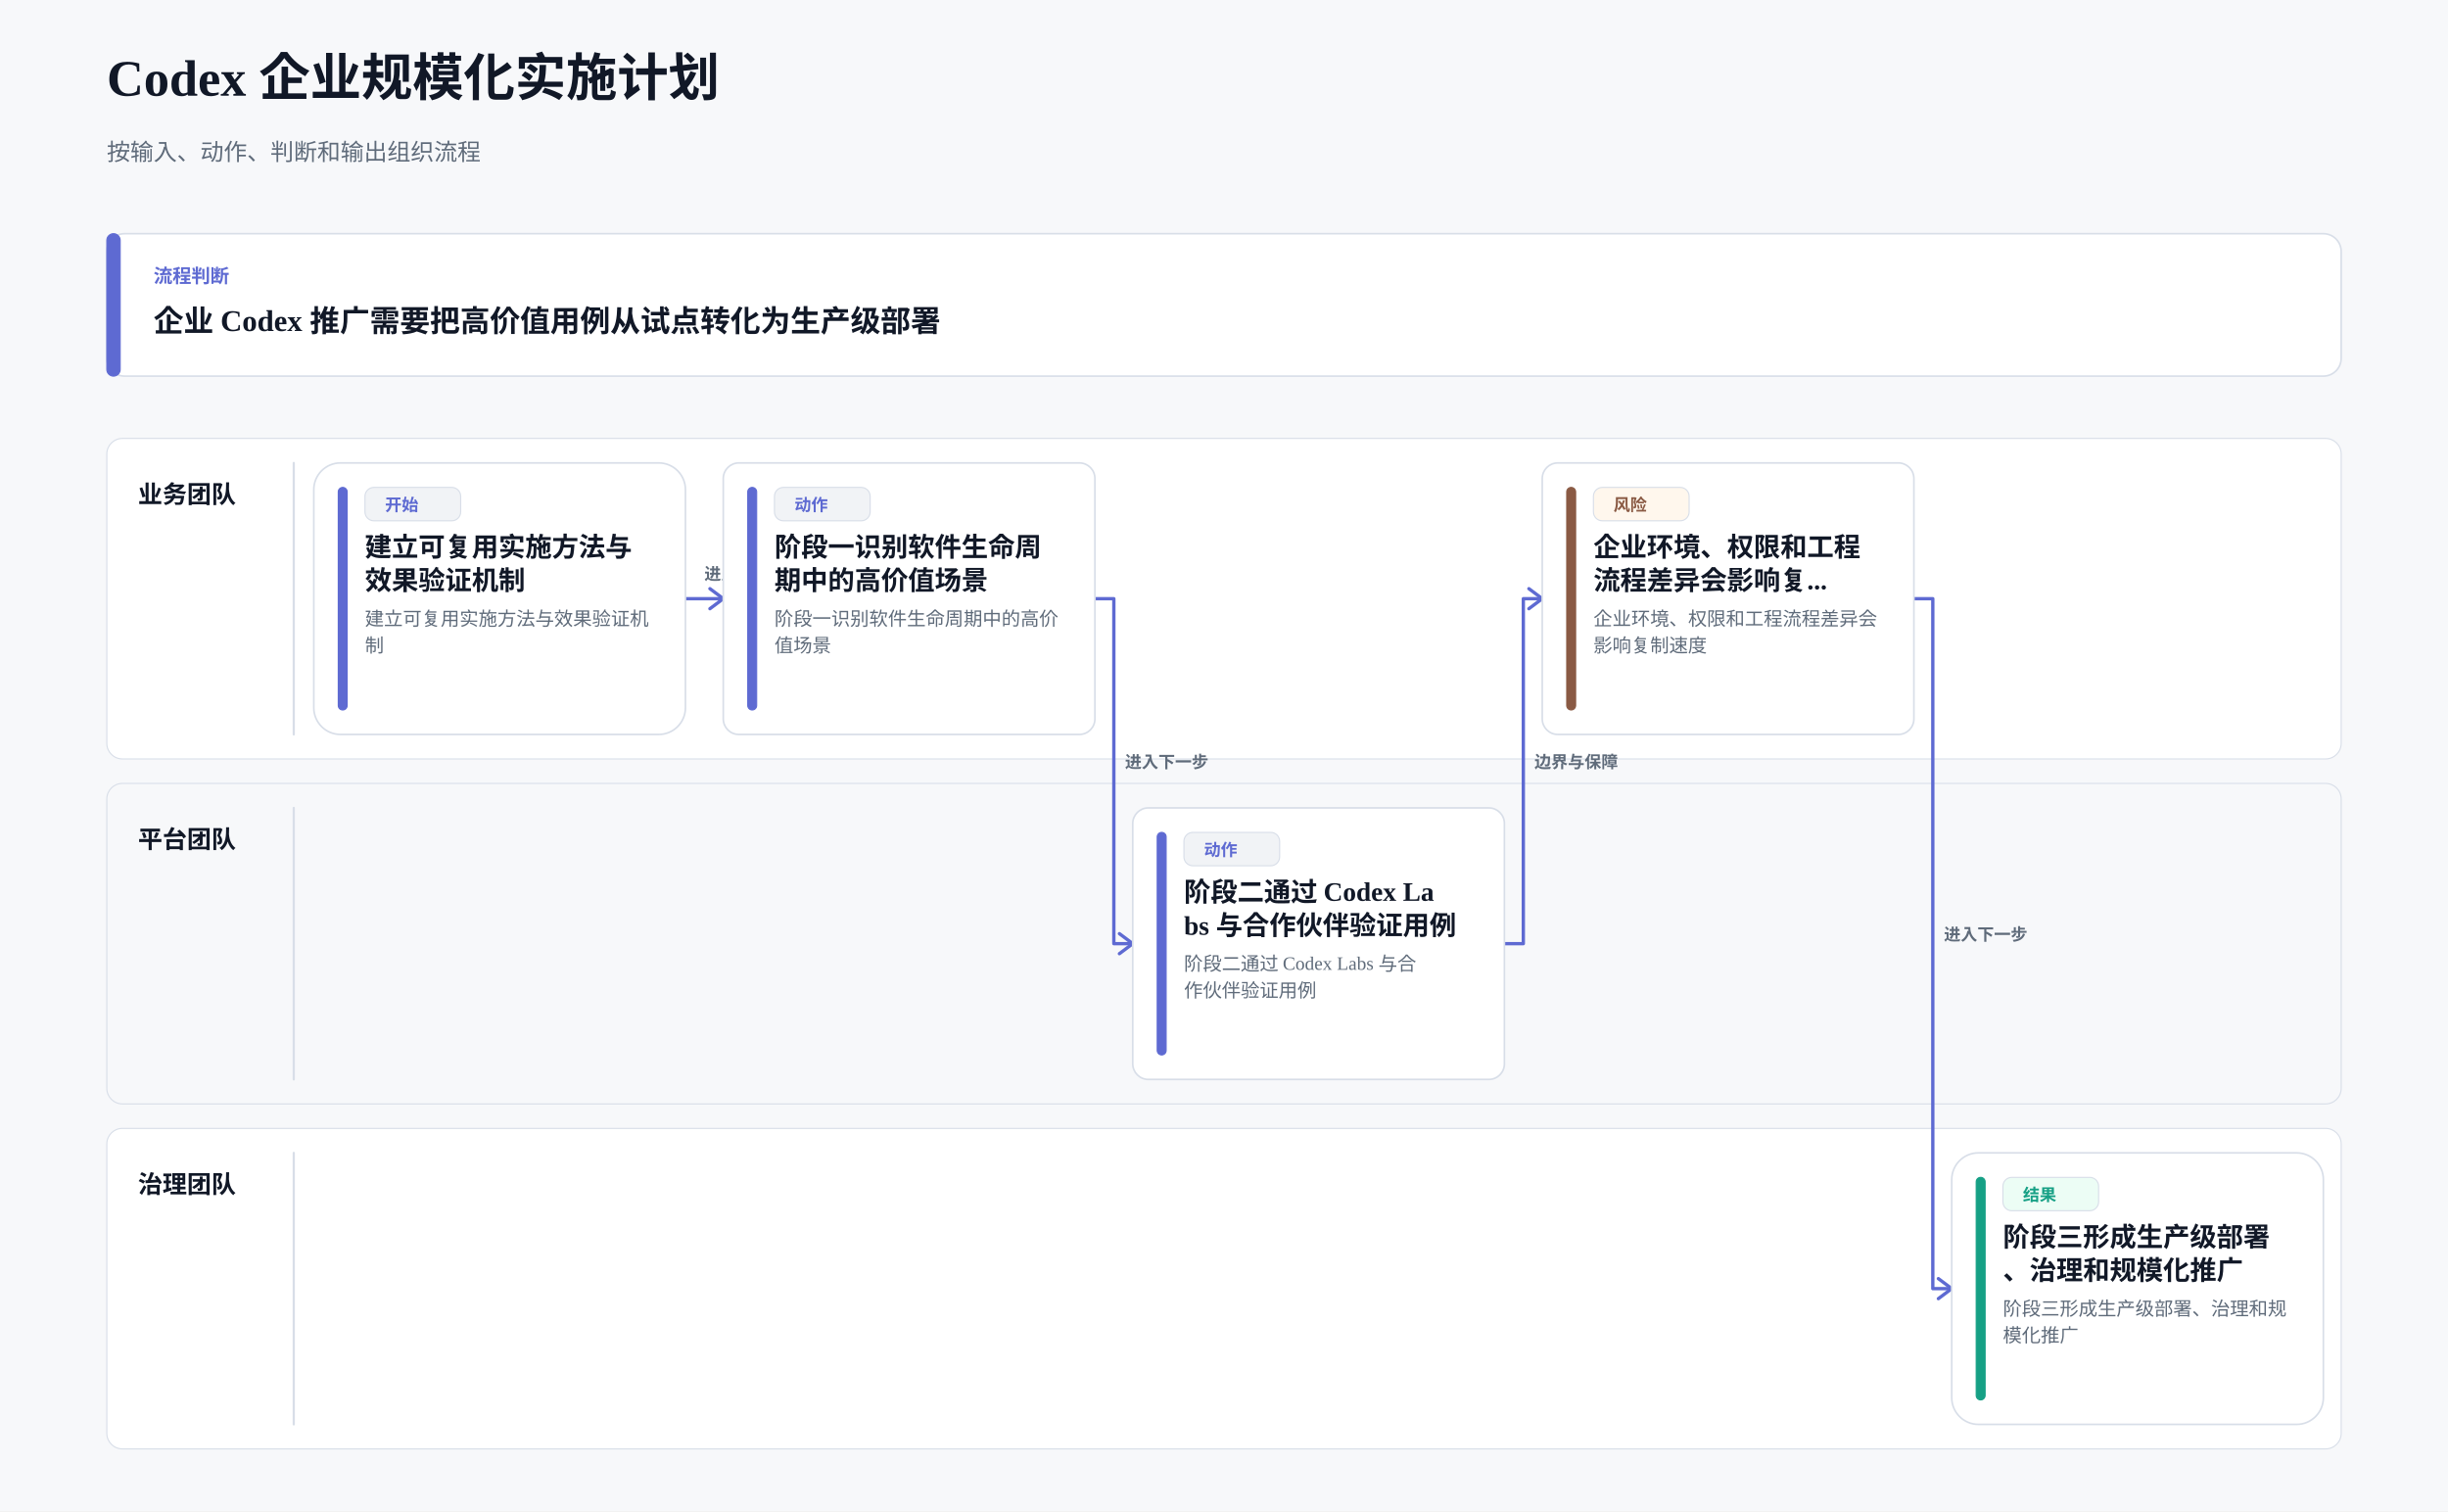
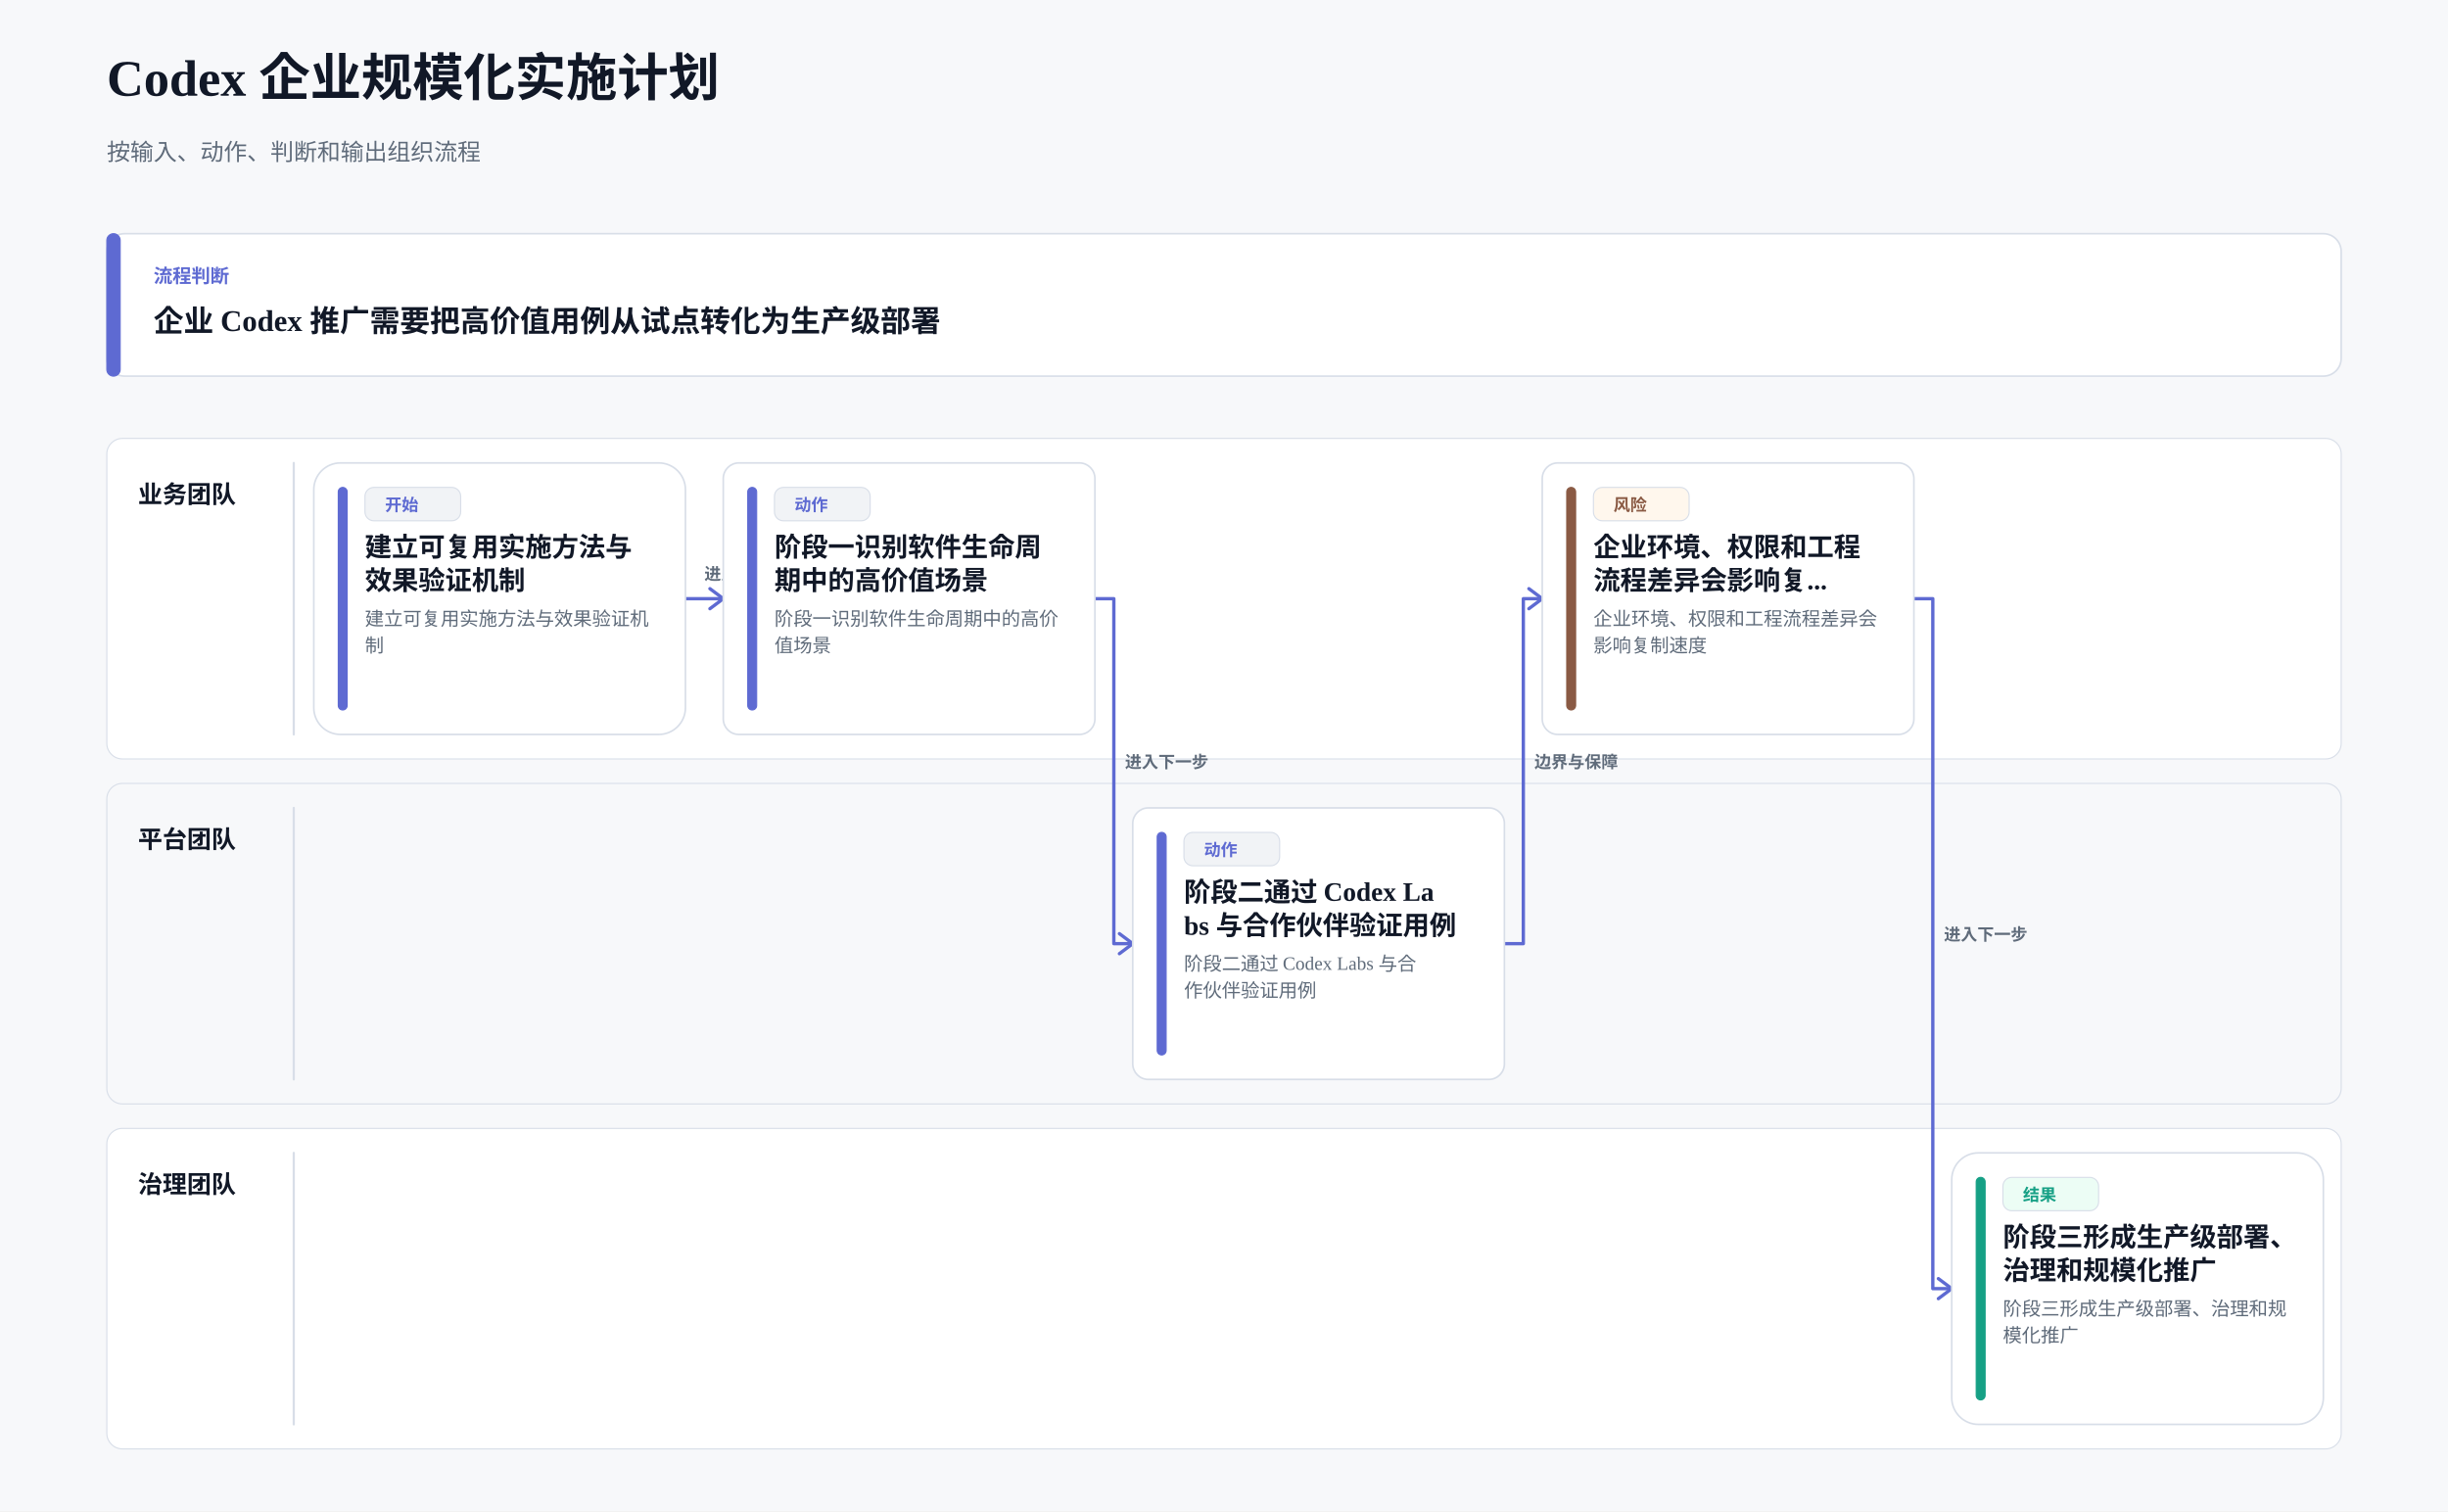
<svg xmlns="http://www.w3.org/2000/svg" width="2200" height="1358" viewBox="0 0 2200 1358" data-layout-engine="v4" data-layout="flow-canvas" data-pipeline-version="4.4" data-flow-mode="swimlane-flow">
  <rect x="0" y="0" width="2200" height="1358" rx="0" fill="#F7F8FA" stroke="#F7F8FA" stroke-width="0" />
  <g>
    <g data-v43-block="title" data-block-type="title" data-x="96" data-y="40" data-width="2008" data-height="170" data-column="full">
      <text x="96" y="86" font-size="46" fill="#111827" font-weight="700">
        <tspan x="96" dy="0">Codex 企业规模化实施计划</tspan>
      </text>
      <text x="96" y="144" font-size="21" fill="#5F6B7A" font-weight="500">
        <tspan x="96" dy="0">按输入、动作、判断和输出组织流程</tspan>
      </text>
    </g>
    <g data-v43-block="statement" data-block-type="statement" data-x="96" data-y="210" data-width="2008" data-height="128" data-column="full">
      <rect x="96" y="210" width="2008" height="128" rx="16" fill="#FFFFFF" stroke="#D8DEE8" stroke-width="1.5" />
      <rect x="96" y="210" width="12" height="128" rx="6" fill="#5E6AD2" stroke="#5E6AD2" stroke-width="1" />
      <text x="138" y="254" font-size="17" fill="#5E6AD2" font-weight="700">
        <tspan x="138" dy="0">流程判断</tspan>
      </text>
      <text x="138" y="298" font-size="27" fill="#111827" font-weight="700">
        <tspan x="138" dy="0">企业 Codex 推广需要把高价值用例从试点转化为生产级部署</tspan>
      </text>
    </g>
    <g data-v43-block="flow" data-block-type="swimlane-flow" data-x="96" data-y="394" data-width="2008" data-height="908" data-column="full">
      <rect x="96" y="394" width="2008" height="288" rx="14" fill="#FFFFFF" stroke="#D8DEE8" stroke-width="1" data-flow-lane="lane-1" />
      <text x="124" y="452" font-size="22" fill="#111827" font-weight="700">
        <tspan x="124" dy="0">业务团队</tspan>
      </text>
      <line x1="264" y1="416" x2="264" y2="660" stroke="#D8DEE8" stroke-width="2" stroke-linecap="round" />
      <rect x="96" y="704" width="2008" height="288" rx="14" fill="#F7F8FA" stroke="#D8DEE8" stroke-width="1" data-flow-lane="lane-2" />
      <text x="124" y="762" font-size="22" fill="#111827" font-weight="700">
        <tspan x="124" dy="0">平台团队</tspan>
      </text>
      <line x1="264" y1="726" x2="264" y2="970" stroke="#D8DEE8" stroke-width="2" stroke-linecap="round" />
      <rect x="96" y="1014" width="2008" height="288" rx="14" fill="#FFFFFF" stroke="#D8DEE8" stroke-width="1" data-flow-lane="lane-3" />
      <text x="124" y="1072" font-size="22" fill="#111827" font-weight="700">
        <tspan x="124" dy="0">治理团队</tspan>
      </text>
      <line x1="264" y1="1036" x2="264" y2="1280" stroke="#D8DEE8" stroke-width="2" stroke-linecap="round" />
      <line x1="616" y1="538" x2="650" y2="538" stroke="#5E6AD2" stroke-width="3" stroke-linecap="round" data-flow-edge="node-1-&gt;node-2" data-from="node-1" data-to="node-2" data-start="616,538" data-end="650,538" data-edge-label="进入下一步" />
      <line x1="650" y1="538" x2="638" y2="529" stroke="#5E6AD2" stroke-width="3" stroke-linecap="round" />
      <line x1="650" y1="538" x2="638" y2="547" stroke="#5E6AD2" stroke-width="3" stroke-linecap="round" />
      <text x="633" y="521" font-size="15" fill="#5F6B7A" font-weight="700" data-flow-edge-label="进入下一步">
        <tspan x="633" dy="0">进入下一步</tspan>
      </text>
      <polyline points="984,538 1001,538 1001,848 1018,848" fill="none" stroke="#5E6AD2" stroke-width="3" stroke-linecap="round" stroke-linejoin="round" data-flow-edge="node-2-&gt;node-3" data-from="node-2" data-to="node-3" data-start="984,538" data-end="1018,848" data-edge-label="进入下一步" />
      <line x1="1018" y1="848" x2="1006" y2="839" stroke="#5E6AD2" stroke-width="3" stroke-linecap="round" />
      <line x1="1018" y1="848" x2="1006" y2="857" stroke="#5E6AD2" stroke-width="3" stroke-linecap="round" />
      <text x="1011" y="690" font-size="15" fill="#5F6B7A" font-weight="700" data-flow-edge-label="进入下一步">
        <tspan x="1011" dy="0">进入下一步</tspan>
      </text>
      <polyline points="1352,848 1369,848 1369,538 1386,538" fill="none" stroke="#5E6AD2" stroke-width="3" stroke-linecap="round" stroke-linejoin="round" data-flow-edge="node-3-&gt;risk-1" data-from="node-3" data-to="risk-1" data-start="1352,848" data-end="1386,538" data-edge-label="边界与保障" />
      <line x1="1386" y1="538" x2="1374" y2="529" stroke="#5E6AD2" stroke-width="3" stroke-linecap="round" />
      <line x1="1386" y1="538" x2="1374" y2="547" stroke="#5E6AD2" stroke-width="3" stroke-linecap="round" />
      <text x="1379" y="690" font-size="15" fill="#5F6B7A" font-weight="700" data-flow-edge-label="边界与保障">
        <tspan x="1379" dy="0">边界与保障</tspan>
      </text>
      <polyline points="1720,538 1737,538 1737,1158 1754,1158" fill="none" stroke="#5E6AD2" stroke-width="3" stroke-linecap="round" stroke-linejoin="round" data-flow-edge="risk-1-&gt;node-4" data-from="risk-1" data-to="node-4" data-start="1720,538" data-end="1754,1158" data-edge-label="进入下一步" />
      <line x1="1754" y1="1158" x2="1742" y2="1149" stroke="#5E6AD2" stroke-width="3" stroke-linecap="round" />
      <line x1="1754" y1="1158" x2="1742" y2="1167" stroke="#5E6AD2" stroke-width="3" stroke-linecap="round" />
      <text x="1747" y="845" font-size="15" fill="#5F6B7A" font-weight="700" data-flow-edge-label="进入下一步">
        <tspan x="1747" dy="0">进入下一步</tspan>
      </text>
      <rect x="282" y="416" width="334" height="244" rx="24" fill="#FFFFFF" stroke="#D8DEE8" stroke-width="1.5" data-flow-node="node-1" data-node-x="282" data-node-y="416" data-node-width="334" data-node-height="244" data-node-type="start" />
      <rect x="304" y="438" width="8" height="200" rx="4" fill="#5E6AD2" stroke="#5E6AD2" stroke-width="1" />
      <rect x="328" y="438" width="86" height="30" rx="8" fill="#F1F3F6" stroke="#D8DEE8" stroke-width="1" />
      <text x="346" y="459" font-size="15" fill="#5E6AD2" font-weight="700">
        <tspan x="346" dy="0">开始</tspan>
      </text>
      <text x="328" y="500" font-size="24" fill="#111827" font-weight="700">
        <tspan x="328" dy="0">建立可复用实施方法与</tspan>
        <tspan x="328" dy="30">效果验证机制</tspan>
      </text>
      <text x="328" y="562" font-size="17" fill="#5F6B7A" font-weight="500">
        <tspan x="328" dy="0">建立可复用实施方法与效果验证机</tspan>
        <tspan x="328" dy="24">制</tspan>
      </text>
      <rect x="650" y="416" width="334" height="244" rx="14" fill="#FFFFFF" stroke="#D8DEE8" stroke-width="1.5" data-flow-node="node-2" data-node-x="650" data-node-y="416" data-node-width="334" data-node-height="244" data-node-type="action" />
      <rect x="672" y="438" width="8" height="200" rx="4" fill="#5E6AD2" stroke="#5E6AD2" stroke-width="1" />
      <rect x="696" y="438" width="86" height="30" rx="8" fill="#F1F3F6" stroke="#D8DEE8" stroke-width="1" />
      <text x="714" y="459" font-size="15" fill="#5E6AD2" font-weight="700">
        <tspan x="714" dy="0">动作</tspan>
      </text>
      <text x="696" y="500" font-size="24" fill="#111827" font-weight="700">
        <tspan x="696" dy="0">阶段一识别软件生命周</tspan>
        <tspan x="696" dy="30">期中的高价值场景</tspan>
      </text>
      <text x="696" y="562" font-size="17" fill="#5F6B7A" font-weight="500">
        <tspan x="696" dy="0">阶段一识别软件生命周期中的高价</tspan>
        <tspan x="696" dy="24">值场景</tspan>
      </text>
      <rect x="1018" y="726" width="334" height="244" rx="14" fill="#FFFFFF" stroke="#D8DEE8" stroke-width="1.5" data-flow-node="node-3" data-node-x="1018" data-node-y="726" data-node-width="334" data-node-height="244" data-node-type="action" />
      <rect x="1040" y="748" width="8" height="200" rx="4" fill="#5E6AD2" stroke="#5E6AD2" stroke-width="1" />
      <rect x="1064" y="748" width="86" height="30" rx="8" fill="#F1F3F6" stroke="#D8DEE8" stroke-width="1" />
      <text x="1082" y="769" font-size="15" fill="#5E6AD2" font-weight="700">
        <tspan x="1082" dy="0">动作</tspan>
      </text>
      <text x="1064" y="810" font-size="24" fill="#111827" font-weight="700">
        <tspan x="1064" dy="0">阶段二通过 Codex La</tspan>
        <tspan x="1064" dy="30">bs 与合作伙伴验证用例</tspan>
      </text>
      <text x="1064" y="872" font-size="17" fill="#5F6B7A" font-weight="500">
        <tspan x="1064" dy="0">阶段二通过 Codex Labs 与合</tspan>
        <tspan x="1064" dy="24">作伙伴验证用例</tspan>
      </text>
      <rect x="1386" y="416" width="334" height="244" rx="14" fill="#FFFFFF" stroke="#D8DEE8" stroke-width="1.5" data-flow-node="risk-1" data-node-x="1386" data-node-y="416" data-node-width="334" data-node-height="244" data-node-type="risk" />
      <rect x="1408" y="438" width="8" height="200" rx="4" fill="#8A5A44" stroke="#8A5A44" stroke-width="1" />
      <rect x="1432" y="438" width="86" height="30" rx="8" fill="#FFF7ED" stroke="#D8DEE8" stroke-width="1" />
      <text x="1450" y="459" font-size="15" fill="#8A5A44" font-weight="700">
        <tspan x="1450" dy="0">风险</tspan>
      </text>
      <text x="1432" y="500" font-size="24" fill="#111827" font-weight="700">
        <tspan x="1432" dy="0">企业环境、权限和工程</tspan>
        <tspan x="1432" dy="30">流程差异会影响复...</tspan>
      </text>
      <text x="1432" y="562" font-size="17" fill="#5F6B7A" font-weight="500">
        <tspan x="1432" dy="0">企业环境、权限和工程流程差异会</tspan>
        <tspan x="1432" dy="24">影响复制速度</tspan>
      </text>
      <rect x="1754" y="1036" width="334" height="244" rx="24" fill="#FFFFFF" stroke="#D8DEE8" stroke-width="1.5" data-flow-node="node-4" data-node-x="1754" data-node-y="1036" data-node-width="334" data-node-height="244" data-node-type="result" />
      <rect x="1776" y="1058" width="8" height="200" rx="4" fill="#16A085" stroke="#16A085" stroke-width="1" />
      <rect x="1800" y="1058" width="86" height="30" rx="8" fill="#ECFDF5" stroke="#D8DEE8" stroke-width="1" />
      <text x="1818" y="1079" font-size="15" fill="#16A085" font-weight="700">
        <tspan x="1818" dy="0">结果</tspan>
      </text>
      <text x="1800" y="1120" font-size="24" fill="#111827" font-weight="700">
-         <tspan x="1800" dy="0">阶段三形成生产级部署</tspan>
-         <tspan x="1800" dy="30">、治理和规模化推广</tspan>
+         <tspan x="1800" dy="0">阶段三形成生产级部署、</tspan>
+         <tspan x="1800" dy="30">治理和规模化推广</tspan>
      </text>
      <text x="1800" y="1182" font-size="17" fill="#5F6B7A" font-weight="500">
        <tspan x="1800" dy="0">阶段三形成生产级部署、治理和规</tspan>
        <tspan x="1800" dy="24">模化推广</tspan>
      </text>
    </g>
  </g>
</svg>
